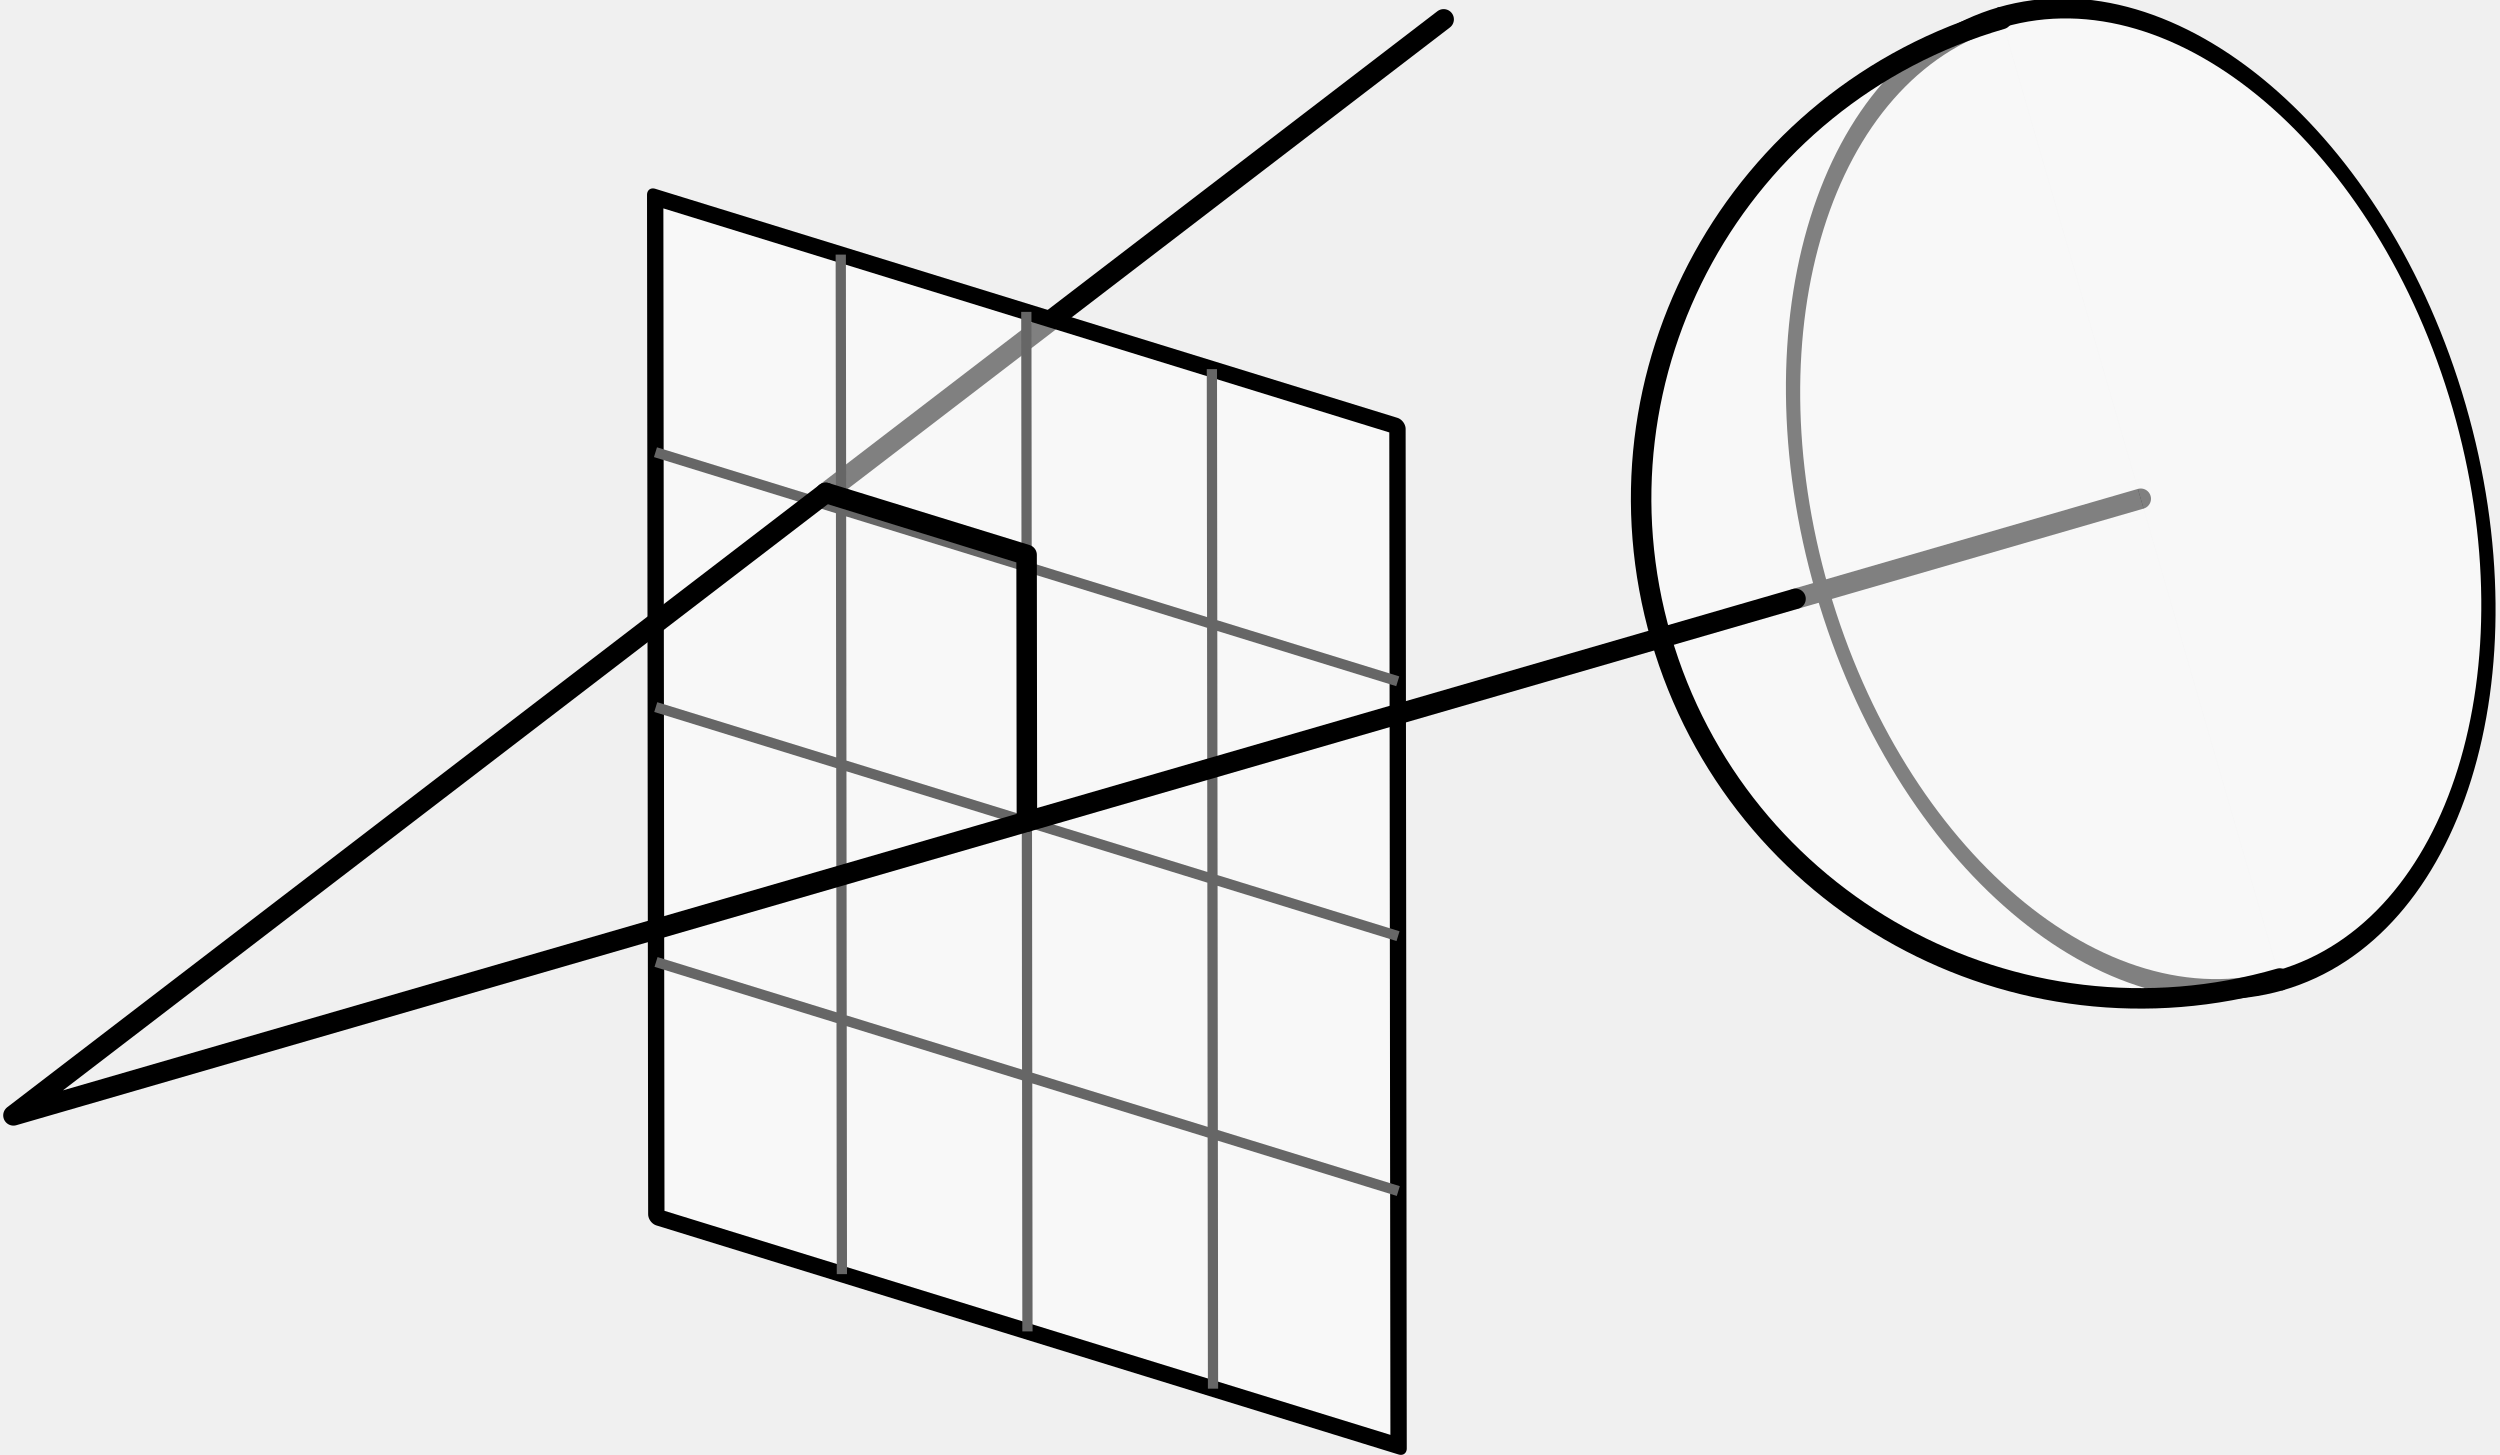
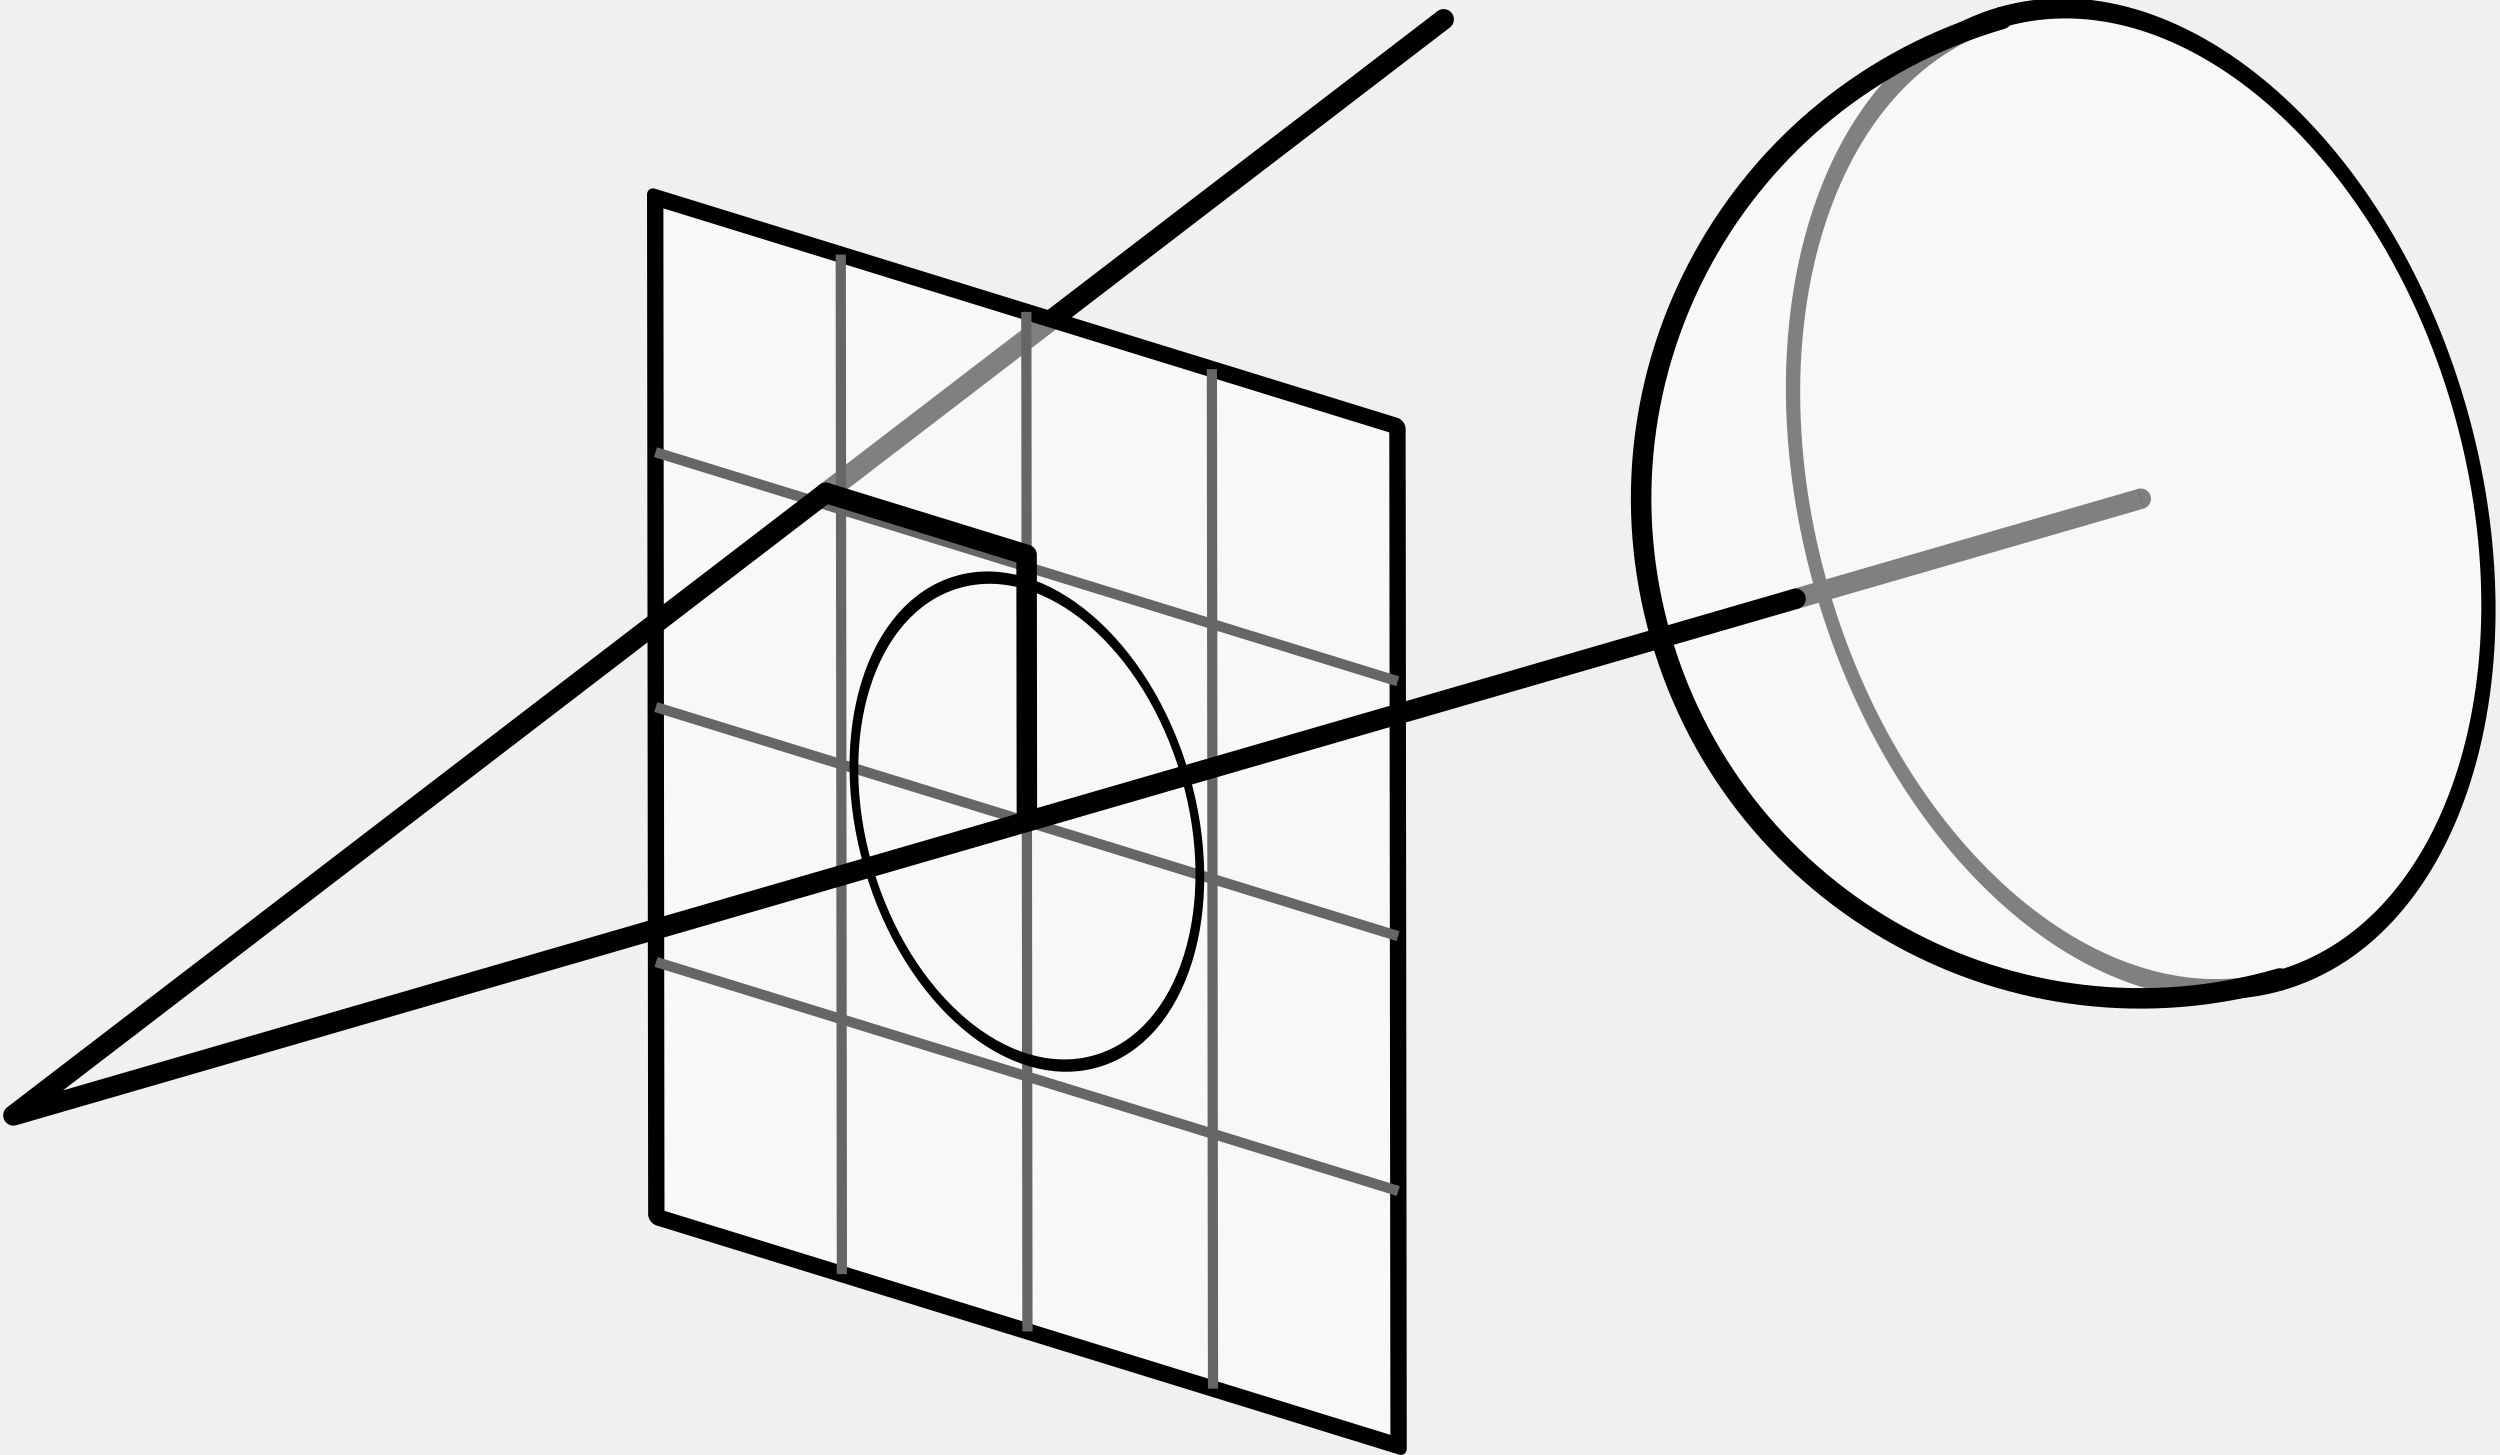
<svg xmlns="http://www.w3.org/2000/svg" width="244" height="142" id="svg2" version="1.1">
-   <defs id="defs4" />
+   <defs id="defs4">
+     </defs>
  <g id="layer1" transform="translate(0,-910.3622)">
    <g id="g2834" transform="matrix(0.9604652,-0.2784,0.2784,0.9604652,-199.8046,112.2448)">
      <path style="fill:none;stroke:#000000;stroke-width:2;stroke-linecap:round;stroke-linejoin:round;stroke-miterlimit:4;stroke-opacity:1;stroke-dasharray:none" d="m 156.833,927.112 -35.081,0" id="path3628" />
      <path transform="matrix(0.6636003,0,0,1.003771,82.676,839.0312)" d="m 111.75,39 c 26.924,10e-7 48.75,21.826 48.75,48.75 C 160.5,114.674 138.674,136.5 111.75,136.5" id="path2819" style="fill:#ffffff;fill-opacity:0.502;stroke:#000000;stroke-width:2;stroke-linecap:round;stroke-linejoin:round;stroke-miterlimit:4;stroke-opacity:1;stroke-dasharray:none" />
      <path id="path3656" d="m 33.725,890.829 70.789,-27.599" style="fill:none;stroke:#000000;stroke-width:2;stroke-linecap:round;stroke-linejoin:round;stroke-miterlimit:4;stroke-opacity:1;stroke-dasharray:none" />
      <path style="fill:none;stroke:#000000;stroke-width:2;stroke-linecap:round;stroke-linejoin:round;stroke-miterlimit:4;stroke-opacity:1;stroke-dasharray:none" id="path3672" d="M 111.75,136.5 C 84.826,136.5 63,114.674 63,87.75 63,60.826 84.826,39 111.75,39 c 0,0 0,0 0,0" transform="matrix(0.6636003,0,0,1.003771,82.676,839.0312)" />
      <path transform="translate(0.8333356,849.6122)" d="m 156,126.25 c -26.924,0 -48.75,-21.826 -48.75,-48.75 0,-26.924 21.826,-48.75 48.75,-48.75 0,0 0,0 0,0" id="path2823" style="fill:#ffffff;fill-opacity:0.502;stroke:#000000;stroke-width:2;stroke-linecap:round;stroke-linejoin:round;stroke-miterlimit:4;stroke-opacity:1;stroke-dasharray:none" />
      <rect transform="matrix(0.8356516,0.5492599,-0.277338,0.9607724,0,0)" y="736.227" x="275.175" height="99.507" width="75.817" id="rect2821" style="fill:#ffffff;fill-opacity:0.502;stroke:#000000;stroke-width:1.67;stroke-linecap:round;stroke-linejoin:round;stroke-miterlimit:4;stroke-opacity:1;stroke-dasharray:none" />
      <path d="M 73.284,889.721 45.687,985.325 M 57.445,879.311 29.848,974.914 M 41.606,868.9 14.009,964.503 M 68.426,971.835 5.069,930.191 M 75.325,947.934 11.968,906.291 m 70.256,17.742 -63.357,-41.643" style="fill:none;stroke:#666666;stroke-width:1px;stroke-linecap:butt;stroke-linejoin:miter;stroke-opacity:1" id="path3651" />
      <path style="fill:none;stroke:#000000;stroke-width:2;stroke-linecap:round;stroke-linejoin:round;stroke-miterlimit:4;stroke-opacity:1;stroke-dasharray:none" d="m 121.753,927.112 -78.106,2e-5 7.221,-25.015 -17.143,-11.268" id="path3668" />
      <path id="path2825" d="m 43.647,927.112 -102.984,3e-5 93.062,-36.283" style="fill:none;stroke:#000000;stroke-width:2;stroke-linecap:round;stroke-linejoin:round;stroke-miterlimit:4;stroke-opacity:1;stroke-dasharray:none" />
+       <path style="fill:none;stroke:#000000;stroke-width:1.225;stroke-linecap:round;stroke-linejoin:round;stroke-miterlimit:4;stroke-opacity:1;stroke-dasharray:none" id="path2824" d="m 136.004,87.75 a 24.254,24.254 0 1 1 -48.509,0 24.254,24.254 0 1 1 48.509,0 z" transform="matrix(0.6636003,0,0,1.003771,-30.5108,839.0313)" />
    </g>
  </g>
</svg>
